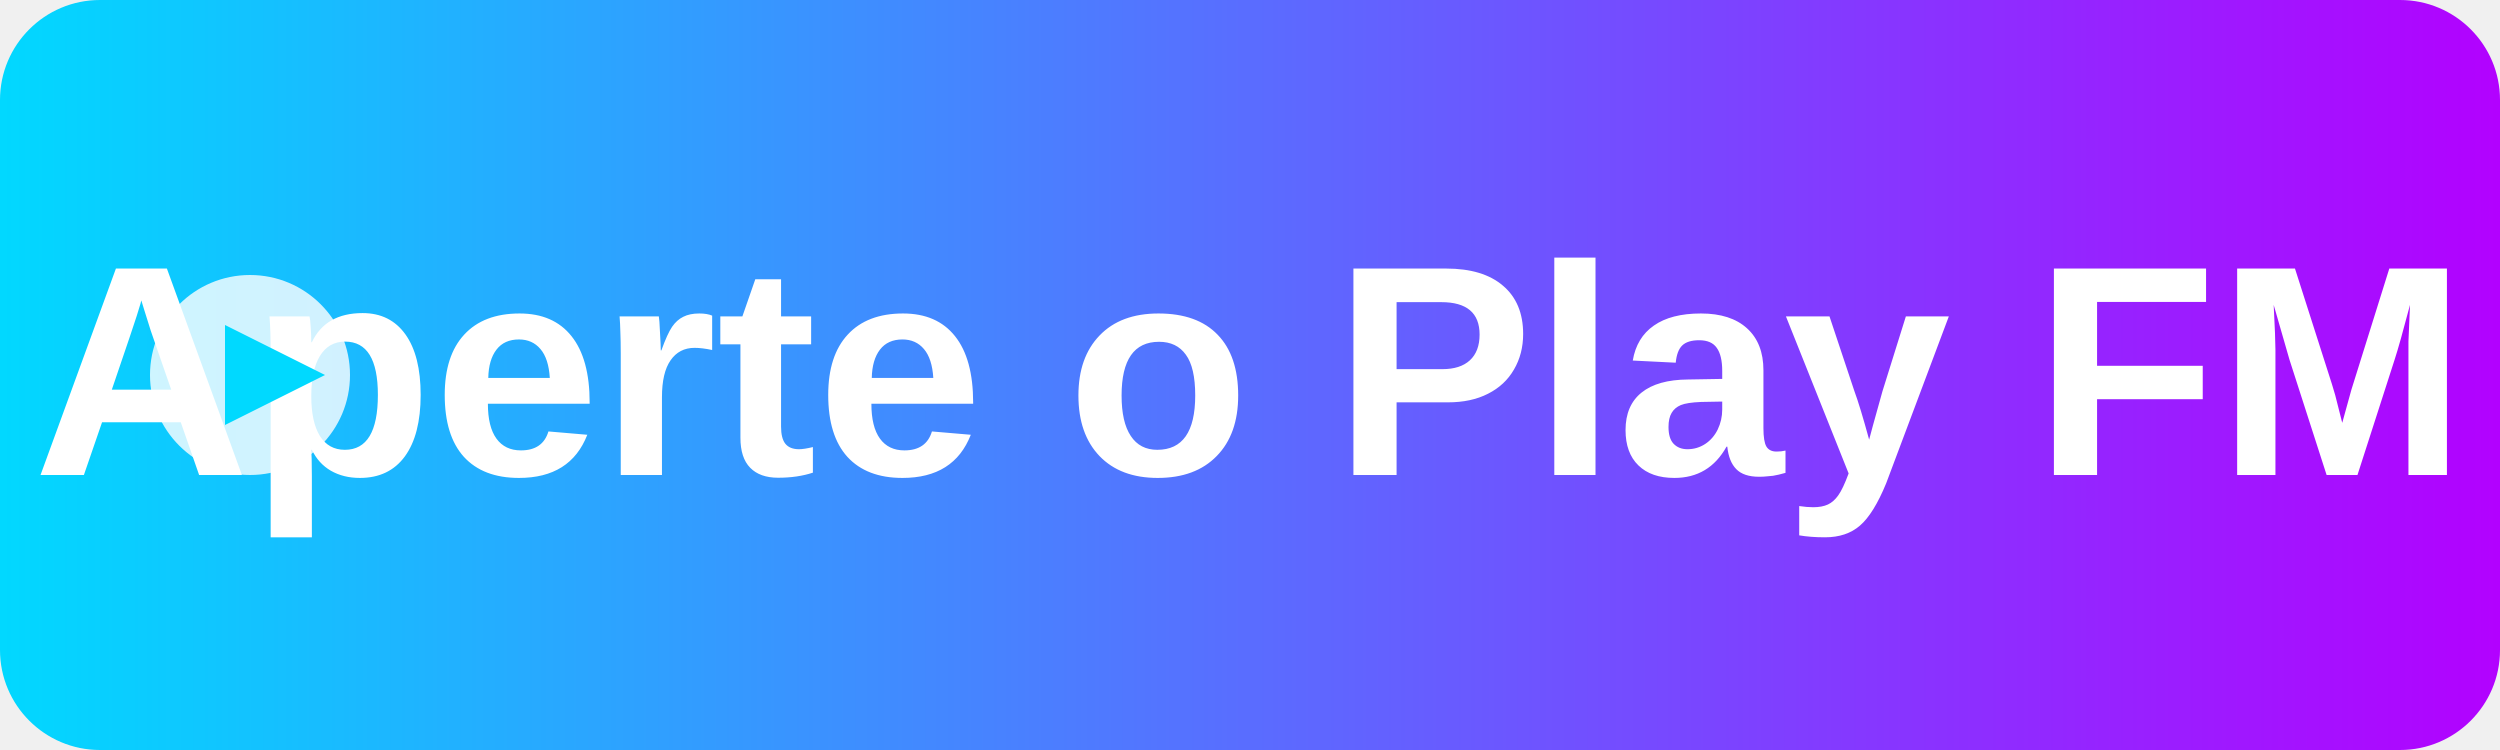
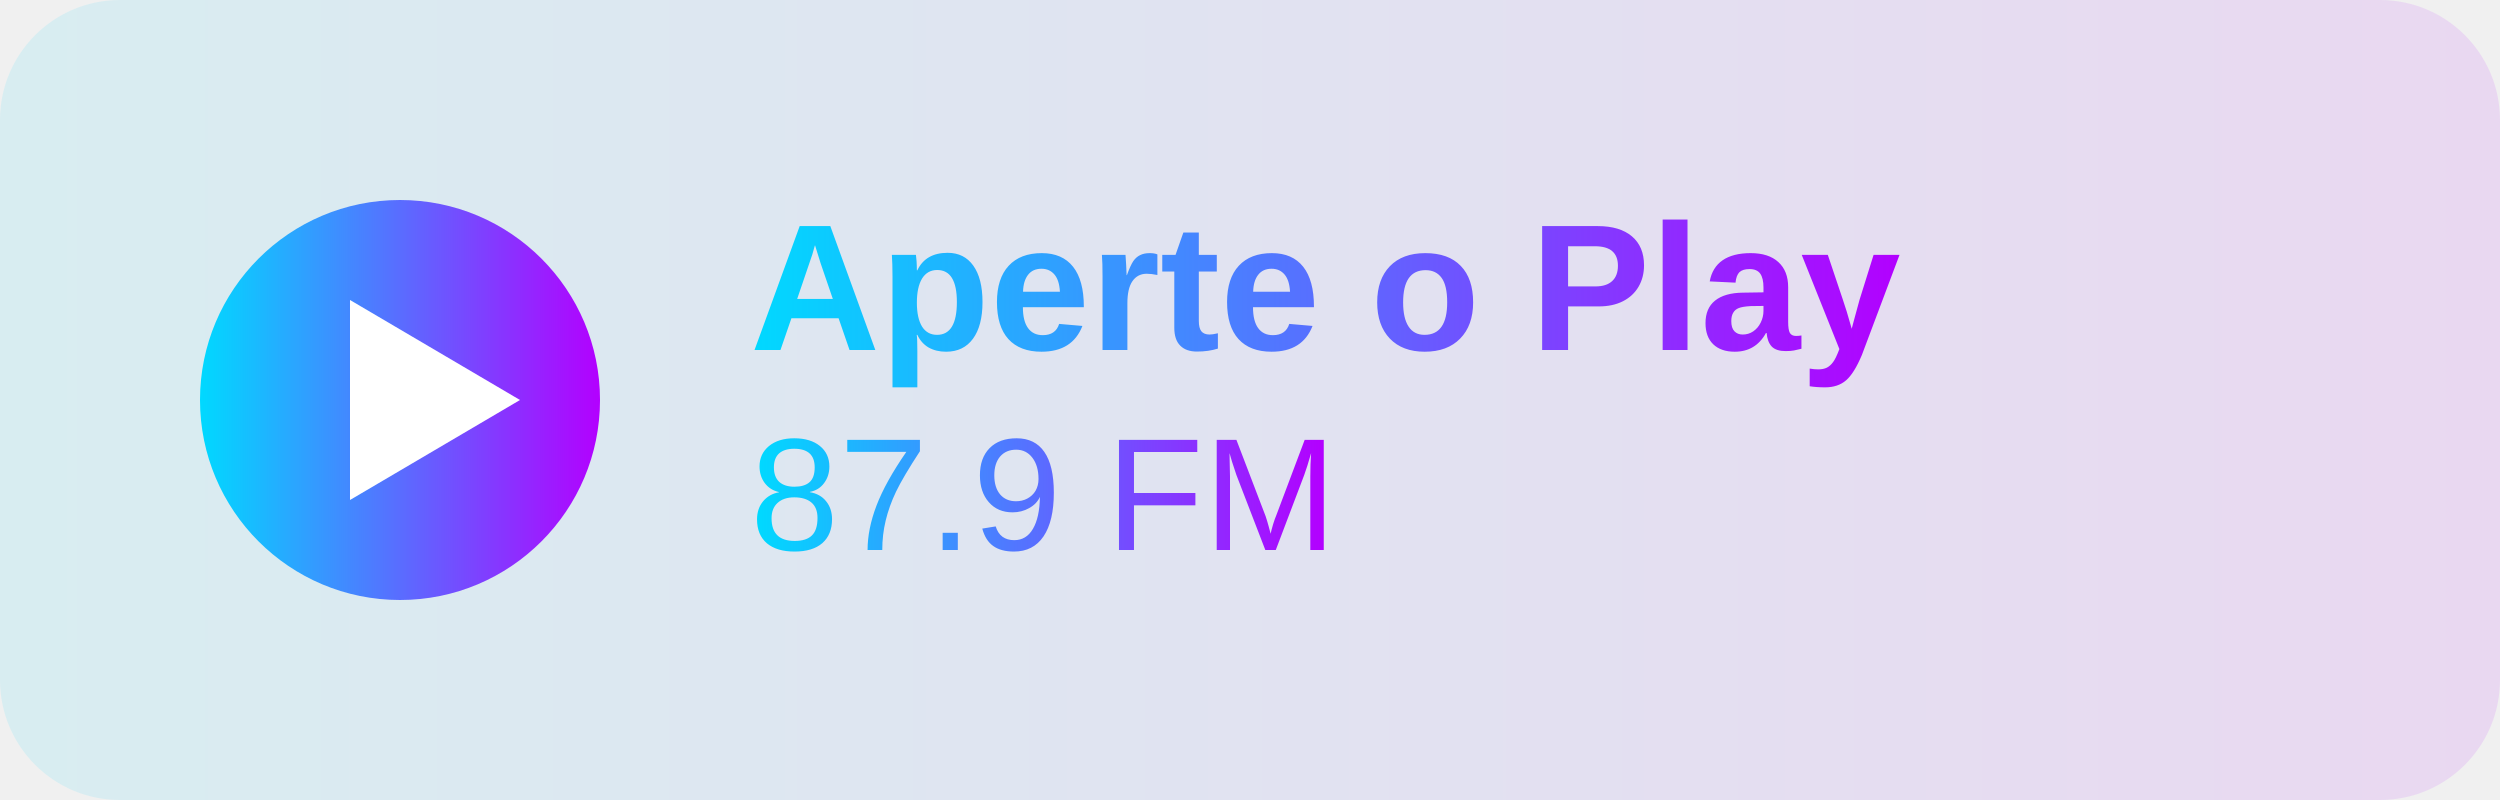
- <svg xmlns="http://www.w3.org/2000/svg" width="200" height="60" viewBox="0 0 200 60" fill="none">
-   <rect width="200" height="60" rx="8" fill="url(#gradient)" />
-   <text x="100" y="38" font-family="Arial, sans-serif" font-size="24" font-weight="bold" fill="white" text-anchor="middle">
-     Aperte o Play FM
-   </text>
-   <circle cx="20" cy="30" r="8" fill="white" opacity="0.8" />
-   <polygon points="18,26 18,34 26,30" fill="#00D9FF" />
+ <svg xmlns="http://www.w3.org/2000/svg" width="250" height="80" viewBox="0 0 250 80" fill="none">
  <defs>
-     <linearGradient id="gradient" x1="0%" y1="0%" x2="100%" y2="0%">
+     <linearGradient id="logoGradient" x1="0%" y1="0%" x2="100%" y2="0%">
      <stop offset="0%" style="stop-color:#00D9FF;stop-opacity:1" />
      <stop offset="100%" style="stop-color:#B300FF;stop-opacity:1" />
    </linearGradient>
  </defs>
+   <rect width="250" height="80" rx="12" fill="url(#logoGradient)" opacity="0.1" />
+   <circle cx="40" cy="40" r="20" fill="url(#logoGradient)" />
+   <polygon points="35,30 35,50 52,40" fill="white" />
+   <text x="75" y="35" font-family="Arial, sans-serif" font-size="18" font-weight="bold" fill="url(#logoGradient)">
+     Aperte o Play
+   </text>
+   <text x="75" y="55" font-family="Arial, sans-serif" font-size="16" font-weight="normal" fill="url(#logoGradient)">
+     87.9 FM
+   </text>
</svg>
